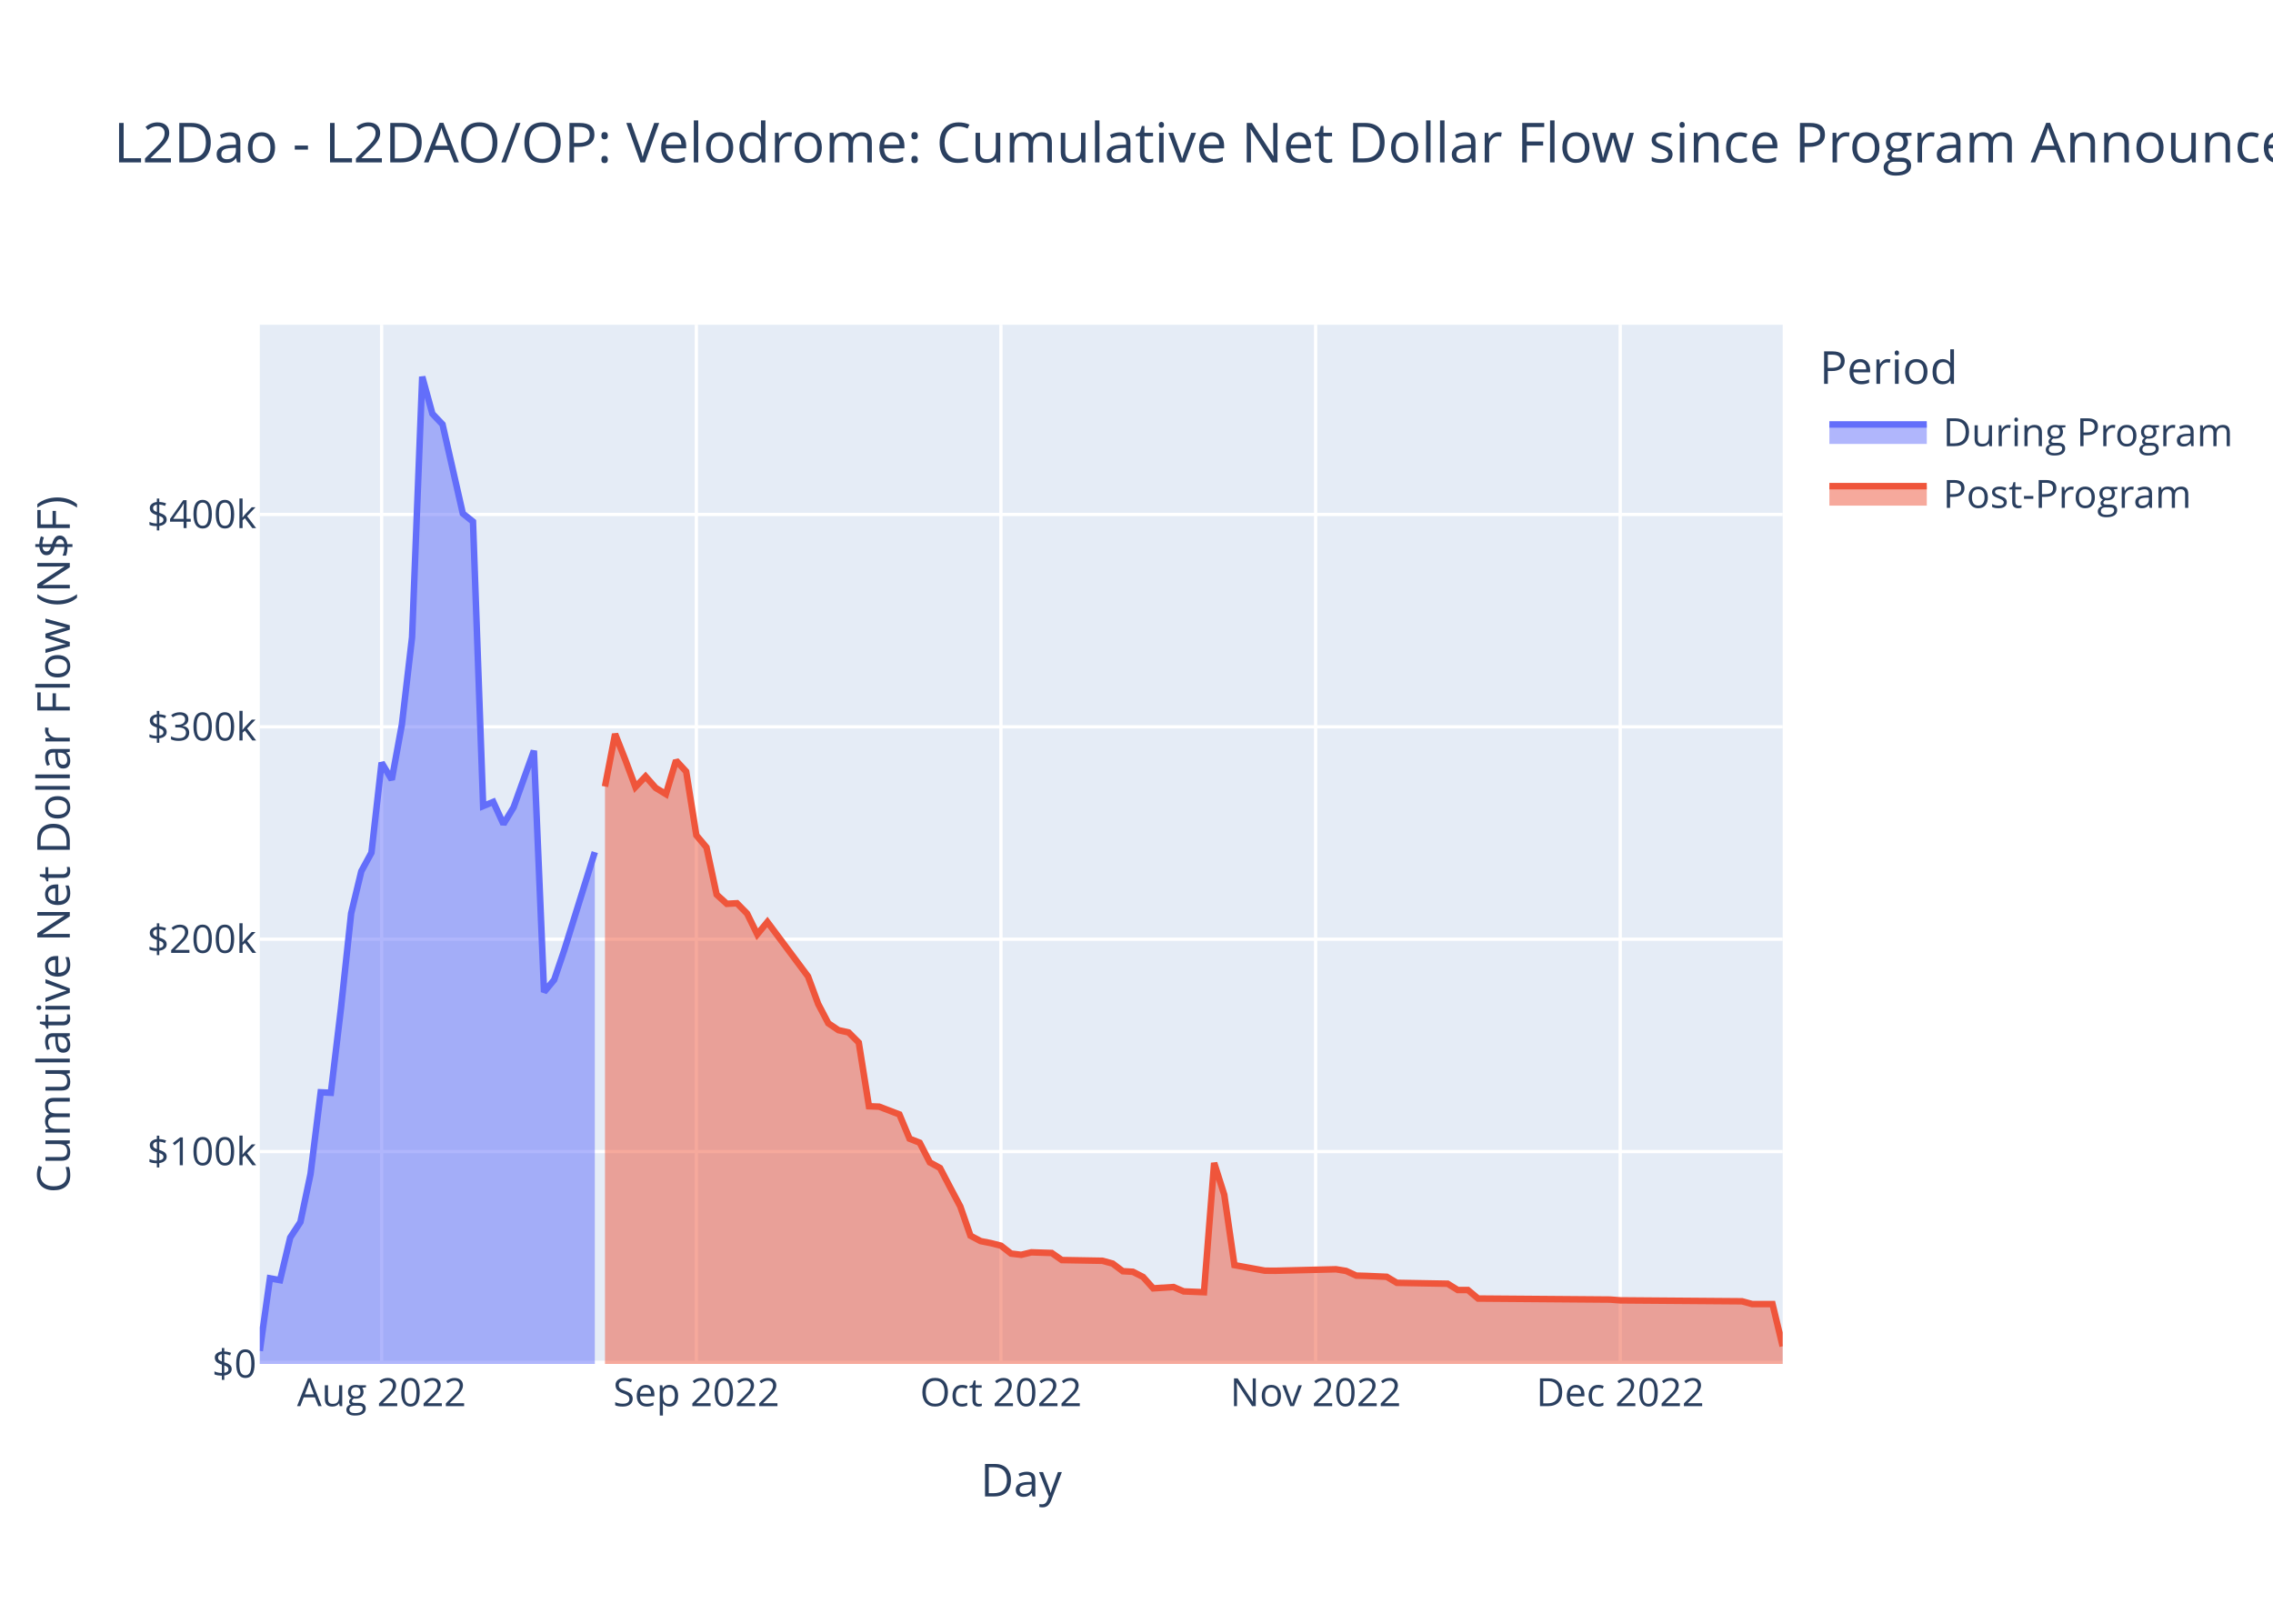
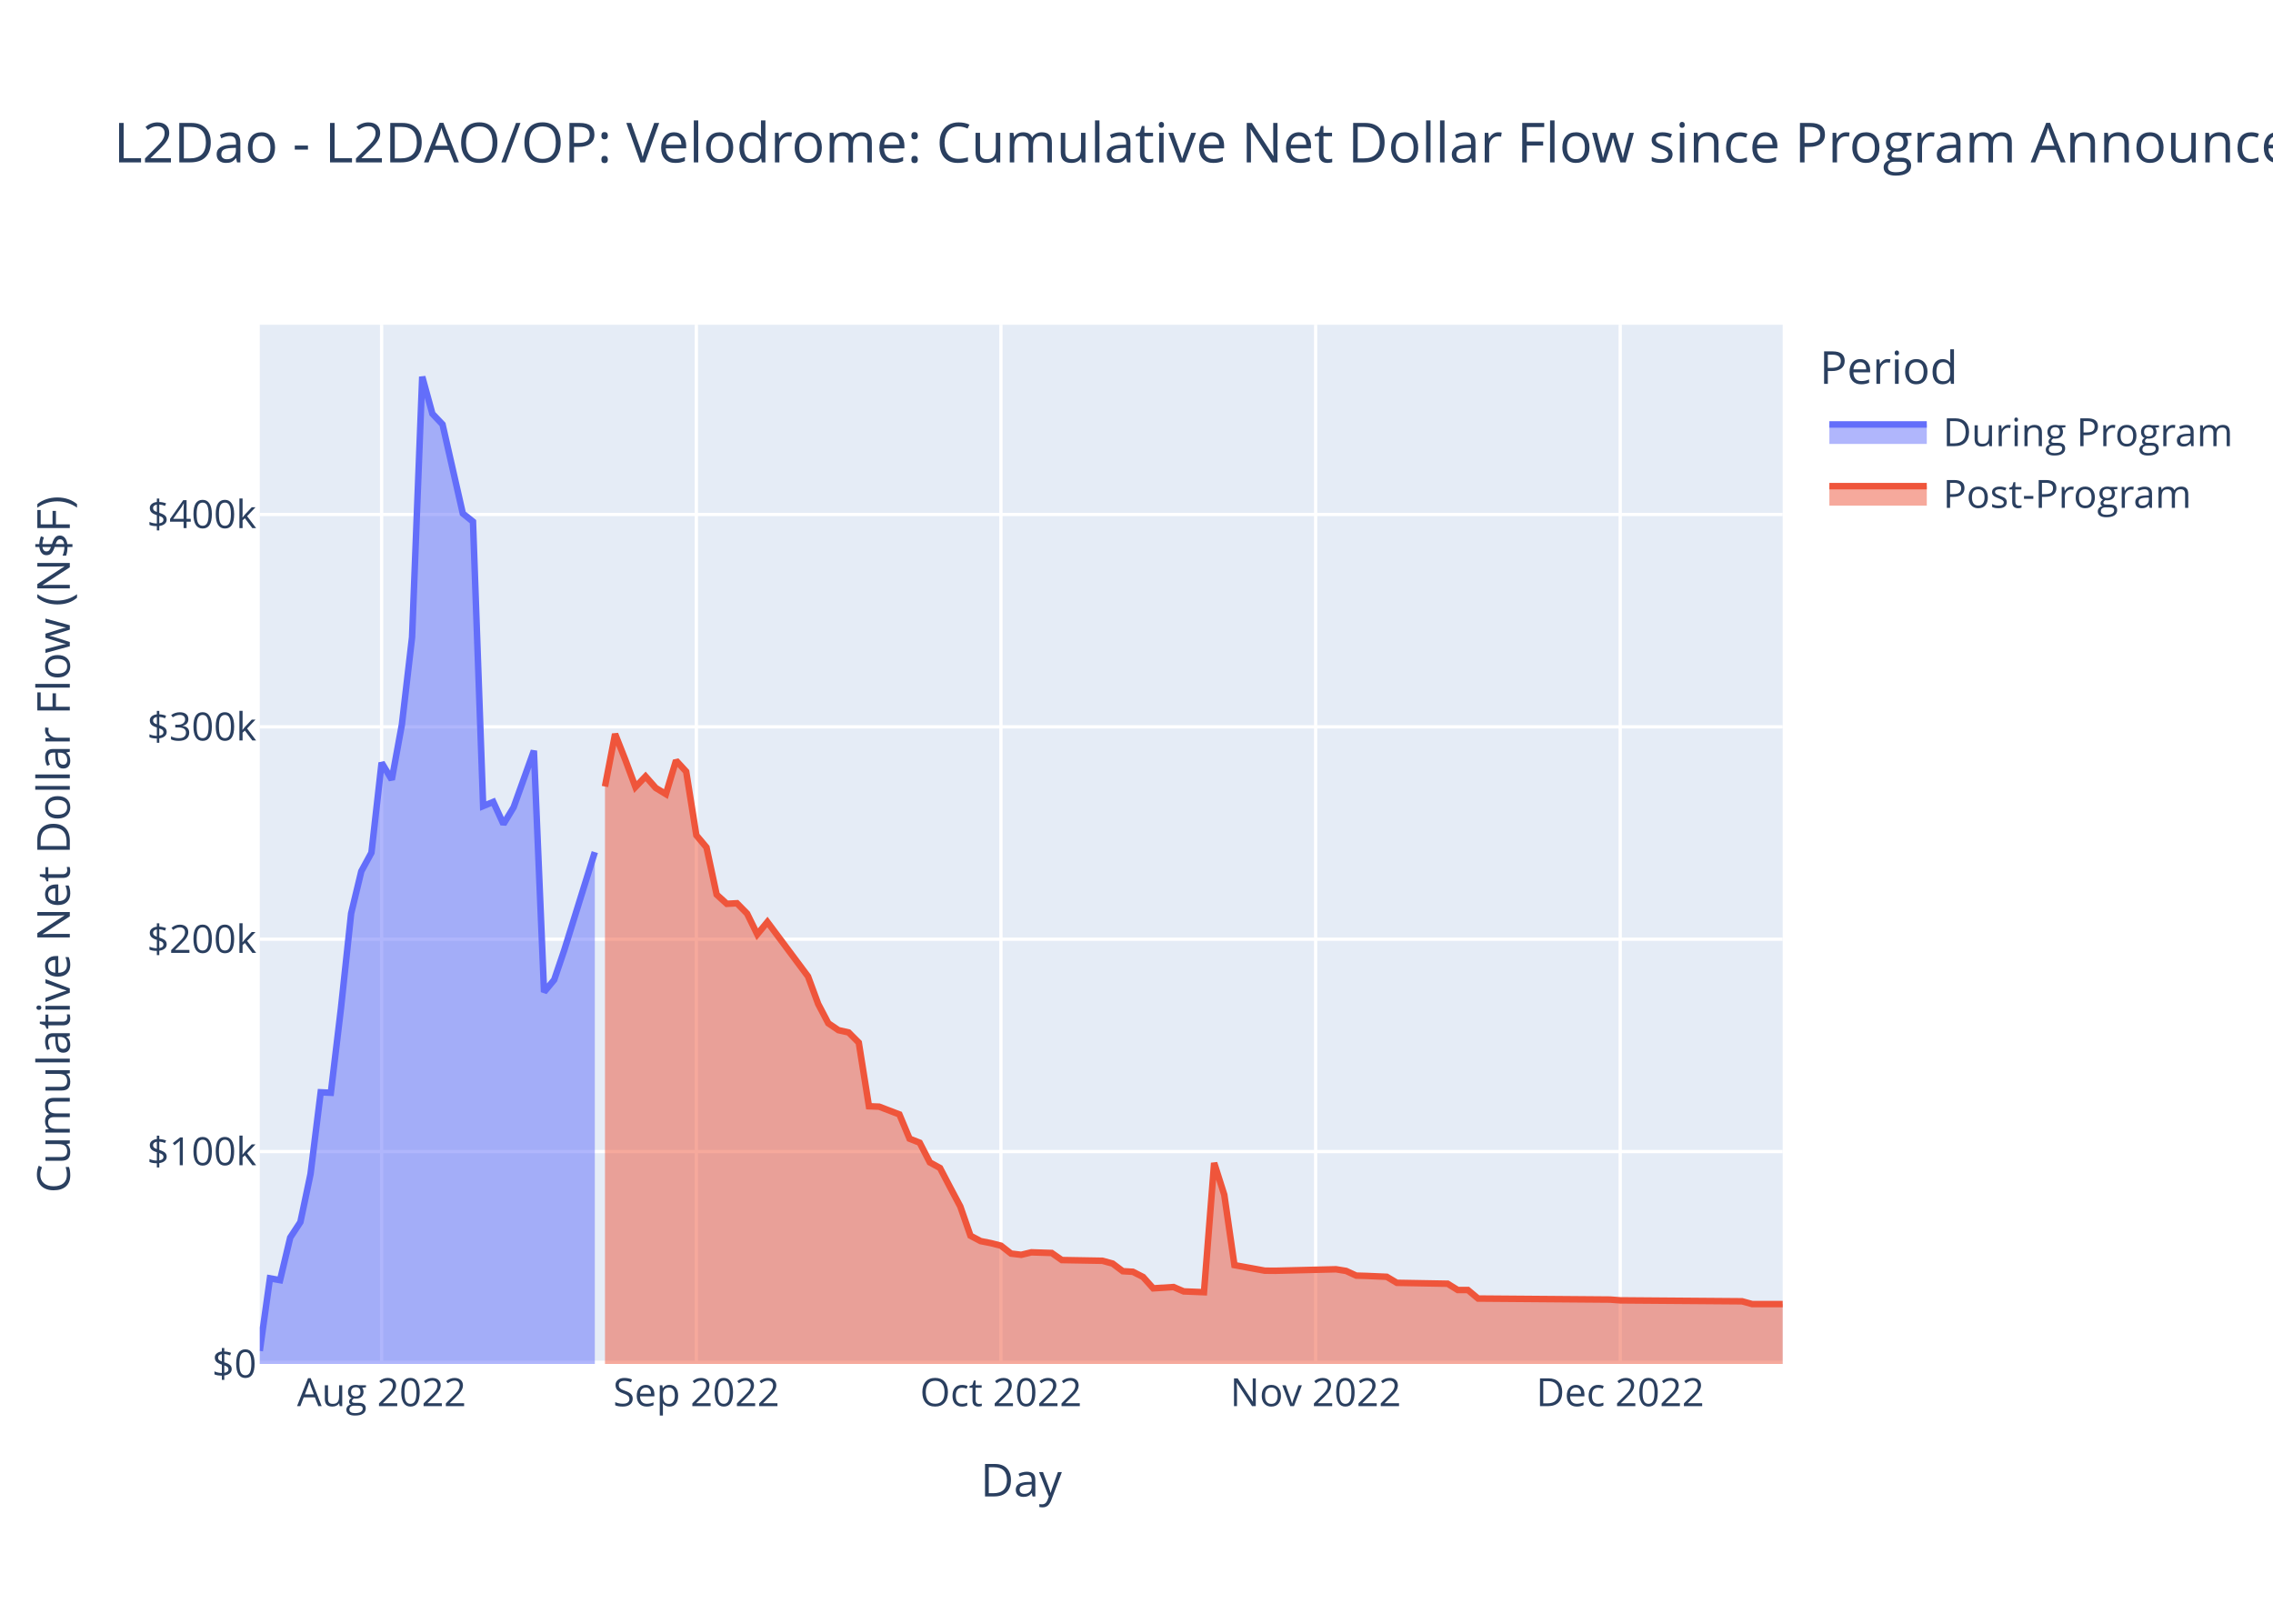
<svg xmlns="http://www.w3.org/2000/svg" class="main-svg" width="700" height="500" style="" viewBox="0 0 700 500">
  <rect x="0" y="0" width="700" height="500" style="fill: rgb(255, 255, 255); fill-opacity: 1;" />
-   <defs id="defs-e22012">
+   <defs id="defs-03d7e5">
    <g class="clips">
-       <clipPath id="clipe22012xyplot" class="plotclip">
+       <clipPath id="clip03d7e5xyplot" class="plotclip">
        <rect width="469" height="320" />
      </clipPath>
-       <clipPath class="axesclip" id="clipe22012x">
+       <clipPath class="axesclip" id="clip03d7e5x">
        <rect x="80" y="0" width="469" height="500" />
      </clipPath>
-       <clipPath class="axesclip" id="clipe22012y">
+       <clipPath class="axesclip" id="clip03d7e5y">
        <rect x="0" y="100" width="700" height="320" />
      </clipPath>
-       <clipPath class="axesclip" id="clipe22012xy">
+       <clipPath class="axesclip" id="clip03d7e5xy">
        <rect x="80" y="100" width="469" height="320" />
      </clipPath>
    </g>
    <g class="gradients" />
    <g class="patterns" />
  </defs>
  <g class="bglayer">
    <rect class="bg" x="80" y="100" width="469" height="320" style="fill: rgb(229, 236, 246); fill-opacity: 1; stroke-width: 0;" />
  </g>
  <g class="layer-below">
    <g class="imagelayer" />
    <g class="shapelayer" />
  </g>
  <g class="cartesianlayer">
    <g class="subplot xy">
      <g class="layer-subplot">
        <g class="shapelayer" />
        <g class="imagelayer" />
      </g>
      <g class="minor-gridlayer">
        <g class="x" />
        <g class="y" />
      </g>
      <g class="gridlayer">
        <g class="x">
          <path class="xgrid crisp" transform="translate(117.52,0)" d="M0,100v320" style="stroke: rgb(255, 255, 255); stroke-opacity: 1; stroke-width: 1px;" />
          <path class="xgrid crisp" transform="translate(214.45,0)" d="M0,100v320" style="stroke: rgb(255, 255, 255); stroke-opacity: 1; stroke-width: 1px;" />
          <path class="xgrid crisp" transform="translate(308.25,0)" d="M0,100v320" style="stroke: rgb(255, 255, 255); stroke-opacity: 1; stroke-width: 1px;" />
          <path class="xgrid crisp" transform="translate(405.17,0)" d="M0,100v320" style="stroke: rgb(255, 255, 255); stroke-opacity: 1; stroke-width: 1px;" />
          <path class="xgrid crisp" transform="translate(498.97,0)" d="M0,100v320" style="stroke: rgb(255, 255, 255); stroke-opacity: 1; stroke-width: 1px;" />
        </g>
        <g class="y">
          <path class="ygrid crisp" transform="translate(0,354.6)" d="M80,0h469" style="stroke: rgb(255, 255, 255); stroke-opacity: 1; stroke-width: 1px;" />
          <path class="ygrid crisp" transform="translate(0,289.21)" d="M80,0h469" style="stroke: rgb(255, 255, 255); stroke-opacity: 1; stroke-width: 1px;" />
          <path class="ygrid crisp" transform="translate(0,223.81)" d="M80,0h469" style="stroke: rgb(255, 255, 255); stroke-opacity: 1; stroke-width: 1px;" />
          <path class="ygrid crisp" transform="translate(0,158.42)" d="M80,0h469" style="stroke: rgb(255, 255, 255); stroke-opacity: 1; stroke-width: 1px;" />
        </g>
      </g>
      <g class="zerolinelayer">
        <path class="yzl zl crisp" transform="translate(0,420)" d="M80,0h469" style="stroke: rgb(255, 255, 255); stroke-opacity: 1; stroke-width: 2px;" />
      </g>
      <path class="xlines-below" />
      <path class="ylines-below" />
      <g class="overlines-below" />
      <g class="xaxislayer-below" />
      <g class="yaxislayer-below" />
      <g class="overaxes-below" />
-       <g class="plot" transform="translate(80,100)" clip-path="url(#clipe22012xyplot)">
+       <g class="plot" transform="translate(80,100)" clip-path="url(#clip03d7e5xyplot)">
        <g class="scatterlayer mlayer">
-           <g class="trace scatter trace603e80" style="stroke-miterlimit: 2;">
+           <g class="trace scatter trace748978" style="stroke-miterlimit: 2;">
            <g class="fills">
              <g>
                <path class="js-fill" d="M103.18,320L0,320L0,315.98L3.13,293.64L6.25,294.2L9.38,281.08L12.51,276.31L15.63,261.53L18.76,236.35L21.89,236.5L25.01,210.4L28.14,181.26L31.27,168.29L34.39,162.57L37.52,134.85L40.65,140.09L43.77,123.08L46.9,96.22L50.03,16L53.15,27.39L56.28,30.68L62.53,58.12L65.66,60.63L68.79,148.21L71.91,146.93L75.04,153.77L78.17,148.6L84.42,131.17L87.55,205.48L90.67,201.71L93.8,192.49L103.18,162.39" style="fill: rgb(99, 110, 250); fill-opacity: 0.5; stroke-width: 0;" />
              </g>
            </g>
            <g class="errorbars" />
            <g class="lines">
              <path class="js-line" d="M0,315.98L3.13,293.64L6.25,294.2L9.38,281.08L12.51,276.31L15.63,261.53L18.76,236.35L21.89,236.5L25.01,210.4L28.14,181.26L31.27,168.29L34.39,162.57L37.52,134.85L40.65,140.09L43.77,123.08L46.9,96.22L50.03,16L53.15,27.39L56.28,30.68L62.53,58.12L65.66,60.63L68.79,148.21L71.91,146.93L75.04,153.77L78.17,148.6L84.42,131.17L87.55,205.48L90.67,201.71L93.8,192.49L103.18,162.39" style="vector-effect: non-scaling-stroke; fill: none; stroke: rgb(99, 110, 250); stroke-opacity: 1; stroke-width: 2px; opacity: 1;" />
            </g>
            <g class="points" />
            <g class="text" />
          </g>
-           <g class="trace scatter tracee539dd" style="stroke-miterlimit: 2;">
+           <g class="trace scatter trace57e940" style="stroke-miterlimit: 2;">
            <g class="fills">
              <g>
-                 <path class="js-fill" d="M469,320L106.31,320L106.31,142.19L109.43,126.02L112.56,133.94L115.69,142.34L118.81,139.08L121.94,142.63L125.07,144.53L128.19,134.19L131.32,137.6L134.45,157.21L137.57,160.93L140.7,175.47L143.83,178.31L146.95,178.14L150.08,181.32L153.21,187.7L156.33,183.91L168.84,200.67L171.97,209.15L175.09,215.1L178.22,217.22L181.35,217.92L184.47,221.05L187.6,240.65L190.73,240.77L196.98,243.16L200.11,250.64L203.23,251.87L206.36,257.94L209.49,259.66L212.61,265.63L215.74,271.52L218.87,280.52L221.99,282.17L225.12,282.79L228.25,283.58L231.37,286.02L234.5,286.39L237.63,285.63L243.88,285.83L247.01,288.01L259.51,288.23L262.64,289.09L265.77,291.44L268.89,291.62L272.02,293.22L275.15,296.72L281.4,296.32L284.53,297.66L290.78,297.91L293.91,258.1L297.03,267.91L300.16,289.57L309.54,291.28L312.67,291.31L331.43,290.85L334.55,291.36L337.68,292.8L340.81,292.89L347.06,293.16L350.19,295.02L365.82,295.3L368.95,297.24L372.07,297.24L375.2,299.86L415.85,300.18L418.97,300.42L456.49,300.71L459.62,301.57L465.87,301.57L469,314.55" style="fill: rgb(239, 85, 59); fill-opacity: 0.5; stroke-width: 0;" />
+                 <path class="js-fill" d="M469,320L106.31,320L106.31,142.19L109.43,126.02L112.56,133.94L115.69,142.34L118.81,139.08L121.94,142.63L125.07,144.53L128.19,134.19L131.32,137.6L134.45,157.21L137.57,160.93L140.7,175.47L143.83,178.31L146.95,178.14L150.08,181.32L153.21,187.7L156.33,183.91L168.84,200.67L171.97,209.15L175.09,215.1L178.22,217.22L181.35,217.92L184.47,221.05L187.6,240.65L190.73,240.77L196.98,243.16L200.11,250.64L203.23,251.87L206.36,257.94L209.49,259.66L212.61,265.63L215.74,271.52L218.87,280.52L221.99,282.17L225.12,282.79L228.25,283.58L231.37,286.02L234.5,286.39L237.63,285.63L243.88,285.83L247.01,288.01L259.51,288.23L262.64,289.09L265.77,291.44L268.89,291.62L272.02,293.22L275.15,296.72L281.4,296.32L284.53,297.66L290.78,297.91L293.91,258.1L297.03,267.91L300.16,289.57L309.54,291.28L312.67,291.31L331.43,290.85L334.55,291.36L337.68,292.8L340.81,292.89L347.06,293.16L350.19,295.02L365.82,295.3L368.95,297.24L372.07,297.24L375.2,299.86L415.85,300.18L418.97,300.42L456.49,300.71L459.62,301.57L469,301.57" style="fill: rgb(239, 85, 59); fill-opacity: 0.5; stroke-width: 0;" />
              </g>
            </g>
            <g class="errorbars" />
            <g class="lines">
-               <path class="js-line" d="M106.31,142.19L109.43,126.02L112.56,133.94L115.69,142.34L118.81,139.08L121.94,142.63L125.07,144.53L128.19,134.19L131.32,137.6L134.45,157.21L137.57,160.93L140.7,175.47L143.83,178.31L146.95,178.14L150.08,181.32L153.21,187.7L156.33,183.91L168.84,200.67L171.97,209.15L175.09,215.1L178.22,217.22L181.35,217.92L184.47,221.05L187.6,240.65L190.73,240.77L196.98,243.16L200.11,250.64L203.23,251.87L206.36,257.94L209.49,259.66L212.61,265.63L215.74,271.52L218.87,280.52L221.99,282.17L225.12,282.79L228.25,283.58L231.37,286.02L234.5,286.39L237.63,285.63L243.88,285.83L247.01,288.01L259.51,288.23L262.64,289.09L265.77,291.44L268.89,291.62L272.02,293.22L275.15,296.72L281.4,296.32L284.53,297.66L290.78,297.91L293.91,258.1L297.03,267.91L300.16,289.57L309.54,291.28L312.67,291.31L331.43,290.85L334.55,291.36L337.68,292.8L340.81,292.89L347.06,293.16L350.19,295.02L365.82,295.3L368.95,297.24L372.07,297.24L375.2,299.86L415.85,300.18L418.97,300.42L456.49,300.71L459.62,301.57L465.87,301.57L469,314.55" style="vector-effect: non-scaling-stroke; fill: none; stroke: rgb(239, 85, 59); stroke-opacity: 1; stroke-width: 2px; opacity: 1;" />
+               <path class="js-line" d="M106.31,142.19L109.43,126.02L112.56,133.94L115.69,142.34L118.81,139.08L121.94,142.63L125.07,144.53L128.19,134.19L131.32,137.6L134.45,157.21L137.57,160.93L140.7,175.47L143.83,178.31L146.95,178.14L150.08,181.32L153.21,187.7L156.33,183.91L168.84,200.67L171.97,209.15L175.09,215.1L178.22,217.22L181.35,217.92L184.47,221.05L187.6,240.65L190.73,240.77L196.98,243.16L200.11,250.64L203.23,251.87L206.36,257.94L209.49,259.66L212.61,265.63L215.74,271.52L218.87,280.52L221.99,282.17L225.12,282.79L228.25,283.58L231.37,286.02L234.5,286.39L237.63,285.63L243.88,285.83L247.01,288.01L259.51,288.23L262.64,289.09L265.77,291.44L268.89,291.62L272.02,293.22L275.15,296.72L281.4,296.32L284.53,297.66L290.78,297.91L293.91,258.1L297.03,267.91L300.16,289.57L309.54,291.28L312.67,291.31L331.43,290.85L334.55,291.36L337.68,292.8L340.81,292.89L347.06,293.16L350.19,295.02L365.82,295.3L368.95,297.24L372.07,297.24L375.2,299.86L415.85,300.18L418.97,300.42L456.49,300.71L459.62,301.57L469,301.57" style="vector-effect: non-scaling-stroke; fill: none; stroke: rgb(239, 85, 59); stroke-opacity: 1; stroke-width: 2px; opacity: 1;" />
            </g>
            <g class="points" />
            <g class="text" />
          </g>
        </g>
      </g>
      <g class="overplot" />
      <path class="xlines-above crisp" d="M0,0" style="fill: none;" />
      <path class="ylines-above crisp" d="M0,0" style="fill: none;" />
      <g class="overlines-above" />
      <g class="xaxislayer-above">
        <g class="xtick">
          <text text-anchor="middle" x="0" y="433" transform="translate(117.52,0)" style="font-family: 'Open Sans', verdana, arial, sans-serif; font-size: 12px; fill: rgb(42, 63, 95); fill-opacity: 1; white-space: pre; opacity: 1;">Aug 2022</text>
        </g>
        <g class="xtick">
          <text text-anchor="middle" x="0" y="433" style="font-family: 'Open Sans', verdana, arial, sans-serif; font-size: 12px; fill: rgb(42, 63, 95); fill-opacity: 1; white-space: pre; opacity: 1;" transform="translate(214.45,0)">Sep 2022</text>
        </g>
        <g class="xtick">
          <text text-anchor="middle" x="0" y="433" style="font-family: 'Open Sans', verdana, arial, sans-serif; font-size: 12px; fill: rgb(42, 63, 95); fill-opacity: 1; white-space: pre; opacity: 1;" transform="translate(308.25,0)">Oct 2022</text>
        </g>
        <g class="xtick">
          <text text-anchor="middle" x="0" y="433" style="font-family: 'Open Sans', verdana, arial, sans-serif; font-size: 12px; fill: rgb(42, 63, 95); fill-opacity: 1; white-space: pre; opacity: 1;" transform="translate(405.17,0)">Nov 2022</text>
        </g>
        <g class="xtick">
          <text text-anchor="middle" x="0" y="433" style="font-family: 'Open Sans', verdana, arial, sans-serif; font-size: 12px; fill: rgb(42, 63, 95); fill-opacity: 1; white-space: pre; opacity: 1;" transform="translate(498.97,0)">Dec 2022</text>
        </g>
      </g>
      <g class="yaxislayer-above">
        <g class="ytick">
          <text text-anchor="end" x="79" y="4.2" transform="translate(0,420)" style="font-family: 'Open Sans', verdana, arial, sans-serif; font-size: 12px; fill: rgb(42, 63, 95); fill-opacity: 1; white-space: pre; opacity: 1;">$0</text>
        </g>
        <g class="ytick">
          <text text-anchor="end" x="79" y="4.2" style="font-family: 'Open Sans', verdana, arial, sans-serif; font-size: 12px; fill: rgb(42, 63, 95); fill-opacity: 1; white-space: pre; opacity: 1;" transform="translate(0,354.6)">$100k</text>
        </g>
        <g class="ytick">
          <text text-anchor="end" x="79" y="4.2" style="font-family: 'Open Sans', verdana, arial, sans-serif; font-size: 12px; fill: rgb(42, 63, 95); fill-opacity: 1; white-space: pre; opacity: 1;" transform="translate(0,289.21)">$200k</text>
        </g>
        <g class="ytick">
          <text text-anchor="end" x="79" y="4.2" style="font-family: 'Open Sans', verdana, arial, sans-serif; font-size: 12px; fill: rgb(42, 63, 95); fill-opacity: 1; white-space: pre; opacity: 1;" transform="translate(0,223.81)">$300k</text>
        </g>
        <g class="ytick">
          <text text-anchor="end" x="79" y="4.2" style="font-family: 'Open Sans', verdana, arial, sans-serif; font-size: 12px; fill: rgb(42, 63, 95); fill-opacity: 1; white-space: pre; opacity: 1;" transform="translate(0,158.42)">$400k</text>
        </g>
      </g>
      <g class="overaxes-above" />
    </g>
  </g>
  <g class="polarlayer" />
  <g class="smithlayer" />
  <g class="ternarylayer" />
  <g class="geolayer" />
  <g class="funnelarealayer" />
  <g class="pielayer" />
  <g class="iciclelayer" />
  <g class="treemaplayer" />
  <g class="sunburstlayer" />
  <g class="glimages" />
-   <defs id="topdefs-e22012">
+   <defs id="topdefs-03d7e5">
    <g class="clips" />
-     <clipPath id="legende22012">
+     <clipPath id="legend03d7e5">
      <rect width="130" height="67" x="0" y="0" />
    </clipPath>
  </defs>
  <g class="layer-above">
    <g class="imagelayer" />
    <g class="shapelayer" />
  </g>
  <g class="infolayer">
    <g class="legend" pointer-events="all" transform="translate(558.38,100)">
      <rect class="bg" shape-rendering="crispEdges" width="130" height="67" x="0" y="0" style="stroke: rgb(68, 68, 68); stroke-opacity: 1; fill: rgb(255, 255, 255); fill-opacity: 1; stroke-width: 0px;" />
-       <g class="scrollbox" transform="" clip-path="url(#legende22012)">
+       <g class="scrollbox" transform="" clip-path="url(#legend03d7e5)">
        <text class="legendtitletext" text-anchor="start" x="2" y="18.2" style="font-family: 'Open Sans', verdana, arial, sans-serif; font-size: 14px; fill: rgb(42, 63, 95); fill-opacity: 1; white-space: pre;">Period</text>
        <g class="groups">
          <g class="traces" transform="translate(0,32.7)" style="opacity: 1;">
            <text class="legendtext" text-anchor="start" x="40" y="4.68" style="font-family: 'Open Sans', verdana, arial, sans-serif; font-size: 12px; fill: rgb(42, 63, 95); fill-opacity: 1; white-space: pre;">During Program</text>
            <g class="layers">
              <g class="legendfill">
                <path class="js-fill" d="M5,-2h30v6h-30z" style="stroke-width: 0; fill: rgb(99, 110, 250); fill-opacity: 0.5;" />
              </g>
              <g class="legendlines">
                <path class="js-line" d="M5,-2h30" style="fill: none; stroke: rgb(99, 110, 250); stroke-opacity: 1; stroke-width: 2px;" />
              </g>
              <g class="legendsymbols">
                <g class="legendpoints" />
              </g>
            </g>
            <rect class="legendtoggle" x="0" y="-9.5" width="124.703" height="19" style="fill: rgb(0, 0, 0); fill-opacity: 0;" />
          </g>
          <g class="traces" transform="translate(0,51.7)" style="opacity: 1;">
            <text class="legendtext" text-anchor="start" x="40" y="4.68" style="font-family: 'Open Sans', verdana, arial, sans-serif; font-size: 12px; fill: rgb(42, 63, 95); fill-opacity: 1; white-space: pre;">Post-Program</text>
            <g class="layers">
              <g class="legendfill">
                <path class="js-fill" d="M5,-2h30v6h-30z" style="stroke-width: 0; fill: rgb(239, 85, 59); fill-opacity: 0.5;" />
              </g>
              <g class="legendlines">
                <path class="js-line" d="M5,-2h30" style="fill: none; stroke: rgb(239, 85, 59); stroke-opacity: 1; stroke-width: 2px;" />
              </g>
              <g class="legendsymbols">
                <g class="legendpoints" />
              </g>
            </g>
            <rect class="legendtoggle" x="0" y="-9.5" width="124.703" height="19" style="fill: rgb(0, 0, 0); fill-opacity: 0;" />
          </g>
        </g>
      </g>
      <rect class="scrollbar" rx="20" ry="3" width="0" height="0" x="0" y="0" style="fill: rgb(128, 139, 164); fill-opacity: 1;" />
    </g>
    <g class="g-gtitle">
      <text class="gtitle" x="35" y="50" text-anchor="start" dy="0em" style="font-family: 'Open Sans', verdana, arial, sans-serif; font-size: 17px; fill: rgb(42, 63, 95); opacity: 1; font-weight: normal; white-space: pre;">L2Dao - L2DAO/OP: Velodrome: Cumulative Net Dollar Flow since Program Announcement - At Last Price</text>
    </g>
    <g class="g-xtitle">
      <text class="xtitle" x="314.5" y="460.8" text-anchor="middle" style="font-family: 'Open Sans', verdana, arial, sans-serif; font-size: 14px; fill: rgb(42, 63, 95); opacity: 1; font-weight: normal; white-space: pre;">Day</text>
    </g>
    <g class="g-ytitle">
      <text class="ytitle" transform="rotate(-90,21.49688,260)" x="21.497" y="260" text-anchor="middle" style="font-family: 'Open Sans', verdana, arial, sans-serif; font-size: 14px; fill: rgb(42, 63, 95); opacity: 1; font-weight: normal; white-space: pre;">Cumulative Net Dollar Flow (N$F)</text>
    </g>
  </g>
</svg>
